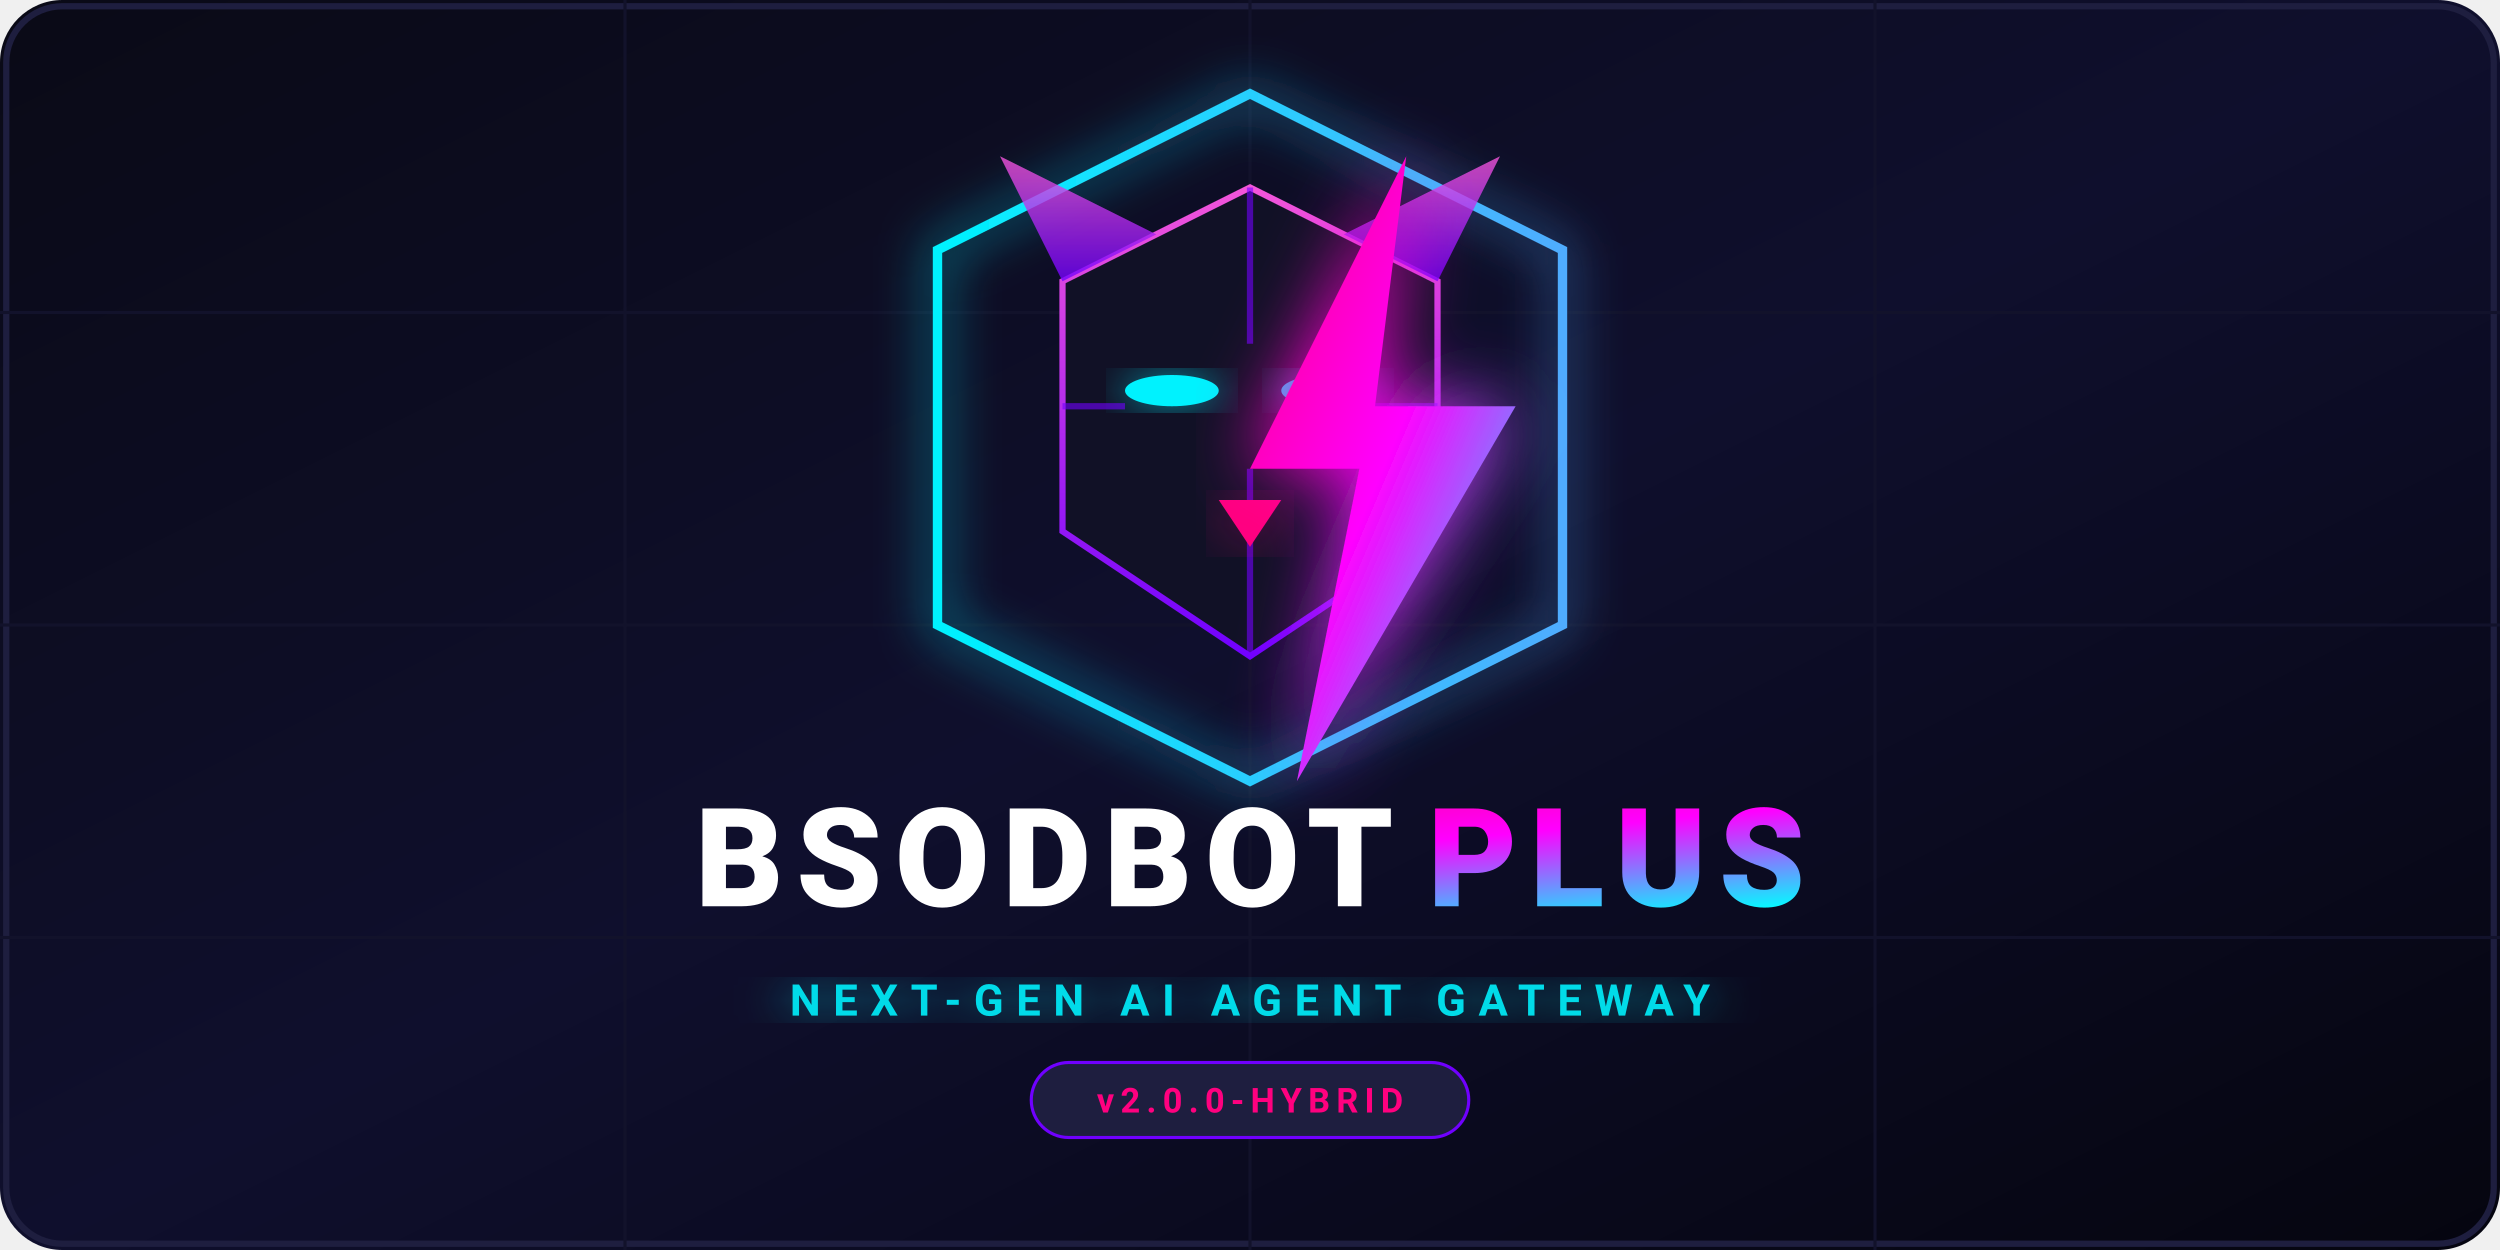
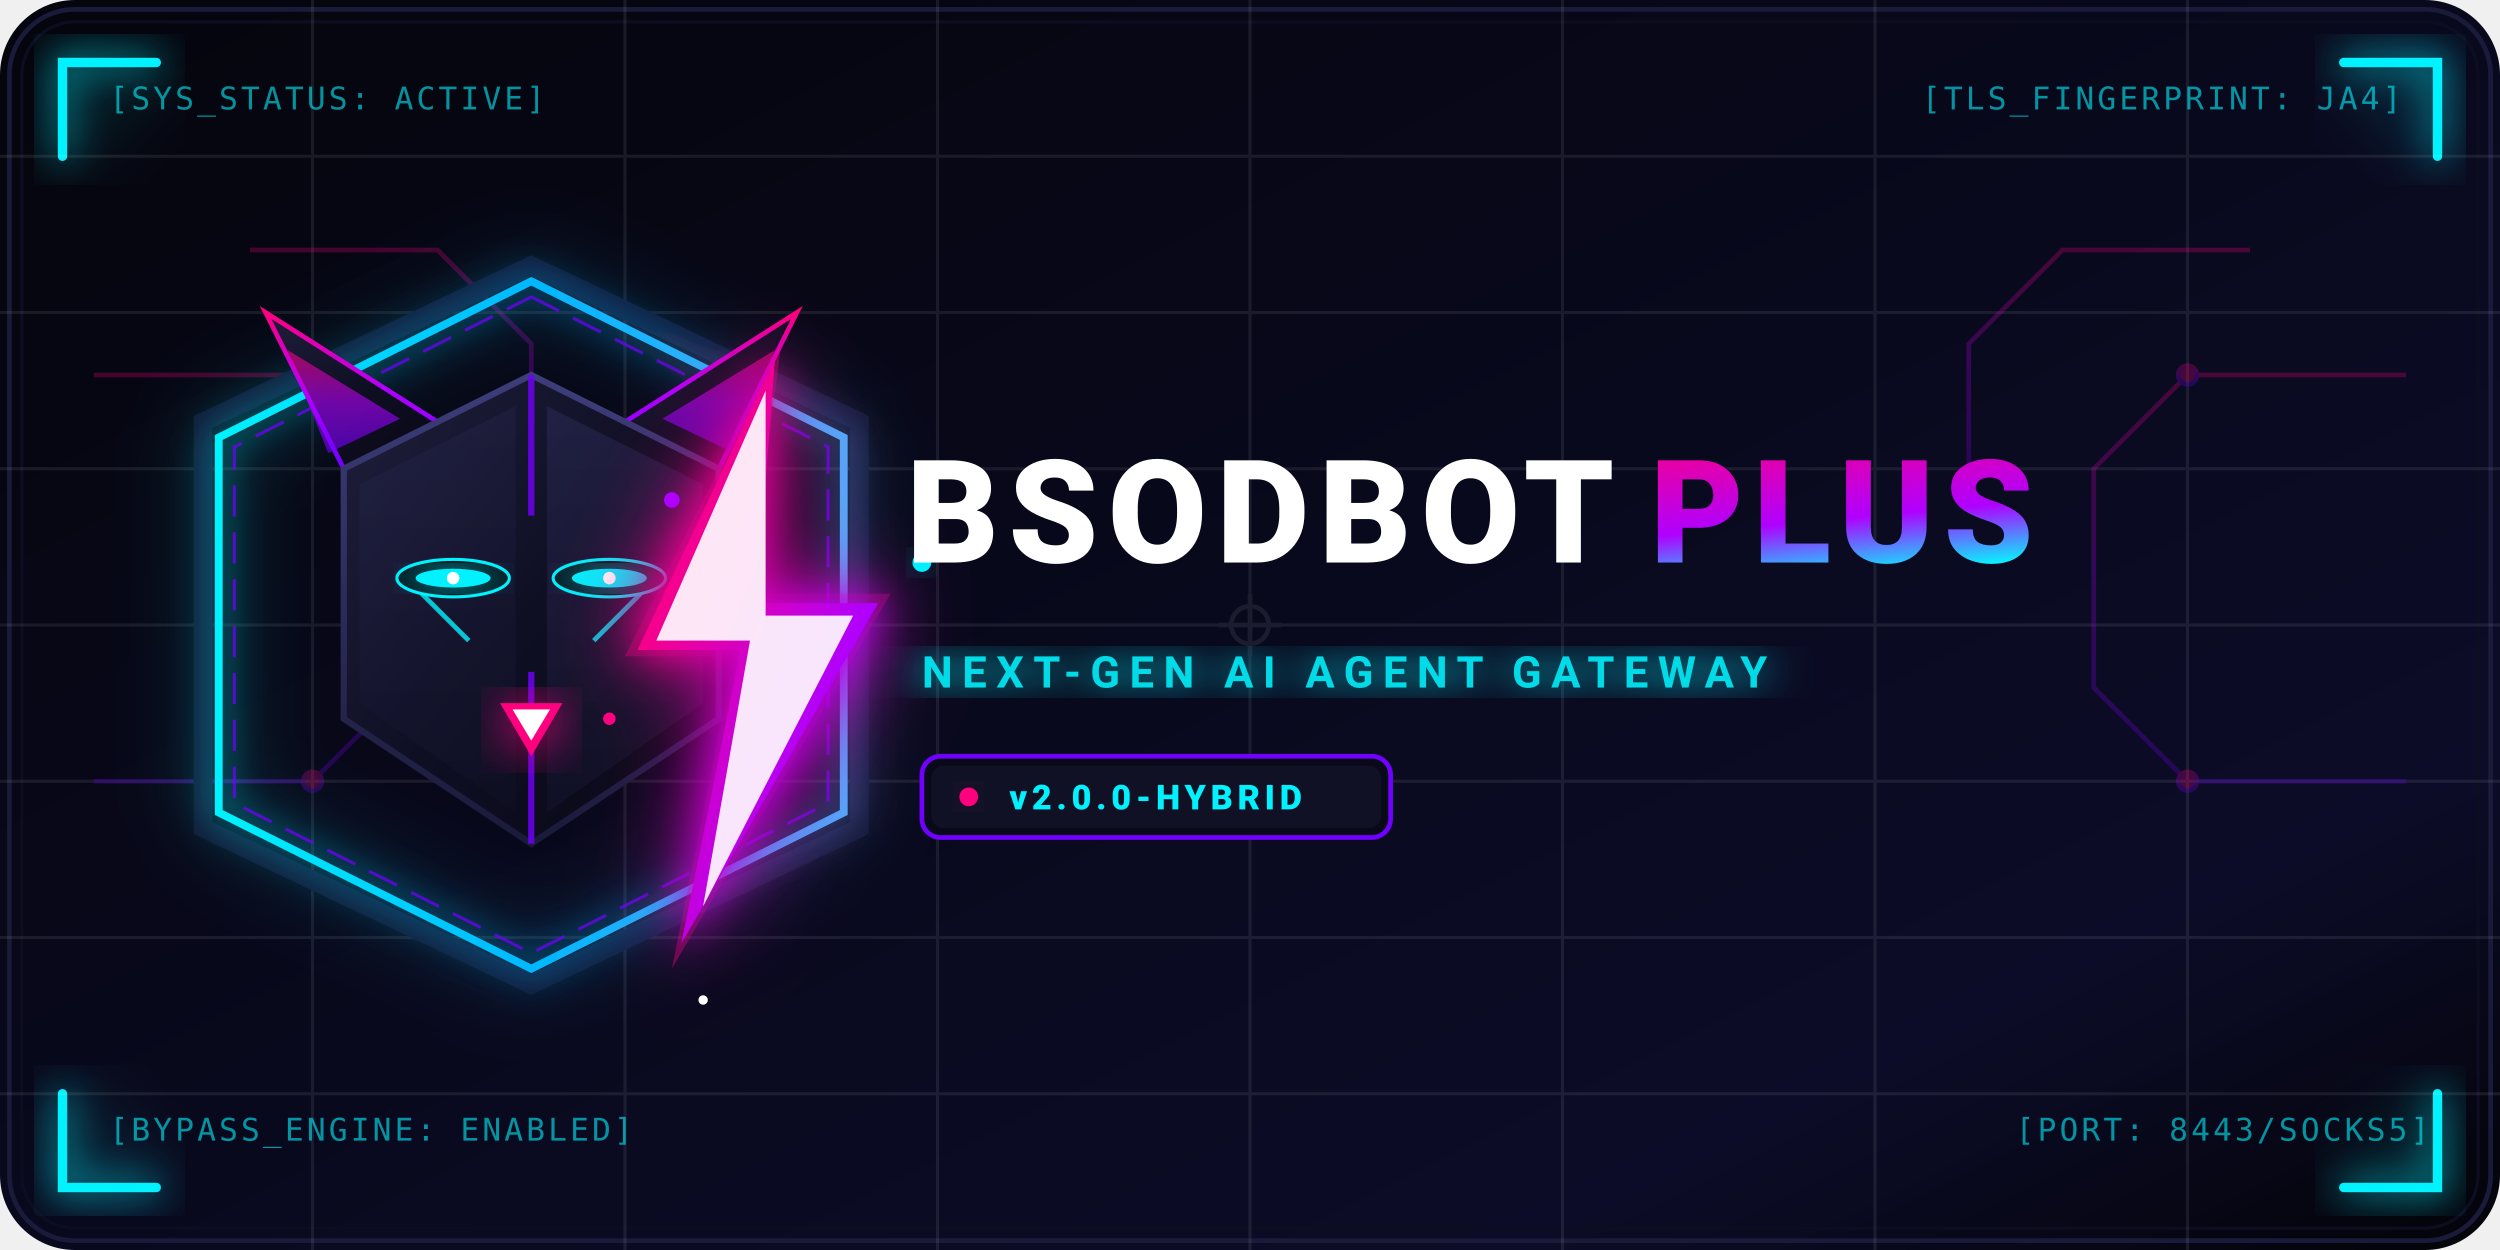
<svg xmlns="http://www.w3.org/2000/svg" viewBox="0 0 800 400" width="100%" height="100%">
  <defs>
    <linearGradient id="bg-grad" x1="0%" y1="0%" x2="100%" y2="100%">
-       <stop offset="0%" stop-color="#0a0a16" />
-       <stop offset="50%" stop-color="#0f0f2d" />
-       <stop offset="100%" stop-color="#05050f" />
+       <stop offset="0%" stop-color="#05050d" />
+       <stop offset="40%" stop-color="#08081a" />
+       <stop offset="80%" stop-color="#0c0c28" />
+       <stop offset="100%" stop-color="#030308" />
+     </linearGradient>
+     <linearGradient id="metal-dark" x1="0%" y1="0%" x2="100%" y2="100%">
+       <stop offset="0%" stop-color="#1f1f3d" />
+       <stop offset="50%" stop-color="#0f0f24" />
+       <stop offset="100%" stop-color="#080815" />
+     </linearGradient>
+     <linearGradient id="metal-light" x1="0%" y1="0%" x2="0%" y2="100%">
+       <stop offset="0%" stop-color="#3d3d7a" />
+       <stop offset="100%" stop-color="#1a1a3a" />
    </linearGradient>
    <linearGradient id="cyan-glow" x1="0%" y1="0%" x2="100%" y2="0%">
      <stop offset="0%" stop-color="#00f2fe" />
+       <stop offset="50%" stop-color="#00b8ff" />
      <stop offset="100%" stop-color="#4facfe" />
    </linearGradient>
    <linearGradient id="purple-glow" x1="0%" y1="0%" x2="0%" y2="100%">
-       <stop offset="0%" stop-color="#f355da" />
+       <stop offset="0%" stop-color="#ff007f" />
+       <stop offset="50%" stop-color="#b000ff" />
      <stop offset="100%" stop-color="#7000ff" />
    </linearGradient>
    <linearGradient id="lightning-grad" x1="0%" y1="0%" x2="100%" y2="100%">
-       <stop offset="0%" stop-color="#ff007f" />
-       <stop offset="50%" stop-color="#ff00ff" />
+       <stop offset="0%" stop-color="#ffffff" />
+       <stop offset="20%" stop-color="#ff007f" />
+       <stop offset="70%" stop-color="#b000ff" />
      <stop offset="100%" stop-color="#00ffff" />
    </linearGradient>
-     <filter id="glow-cyan" x="-20%" y="-20%" width="140%" height="140%">
-       <feGaussianBlur stdDeviation="8" result="blur" />
+     <filter id="glow-cyan" x="-30%" y="-30%" width="160%" height="160%">
+       <feGaussianBlur stdDeviation="6" result="blur1" />
+       <feGaussianBlur stdDeviation="12" result="blur2" />
      <feMerge>
-         <feMergeNode in="blur" />
+         <feMergeNode in="blur2" />
+         <feMergeNode in="blur1" />
        <feMergeNode in="SourceGraphic" />
      </feMerge>
    </filter>
-     <filter id="glow-purple" x="-20%" y="-20%" width="140%" height="140%">
-       <feGaussianBlur stdDeviation="12" result="blur" />
+     <filter id="glow-purple" x="-30%" y="-30%" width="160%" height="160%">
+       <feGaussianBlur stdDeviation="8" result="blur1" />
+       <feGaussianBlur stdDeviation="16" result="blur2" />
      <feMerge>
-         <feMergeNode in="blur" />
+         <feMergeNode in="blur2" />
+         <feMergeNode in="blur1" />
        <feMergeNode in="SourceGraphic" />
      </feMerge>
    </filter>
+     <filter id="glow-soft" x="-10%" y="-10%" width="120%" height="120%">
+       <feGaussianBlur stdDeviation="4" result="blur" />
+       <feComposite in="SourceGraphic" in2="blur" operator="over" />
+     </filter>
  </defs>
-   <rect width="800" height="400" rx="20" fill="url(#bg-grad)" />
-   <rect width="796" height="396" x="2" y="2" rx="18" fill="none" stroke="#1e1e3f" stroke-width="2" />
-   <path d="M 0,100 L 800,100 M 0,200 L 800,200 M 0,300 L 800,300 M 200,0 L 200,400 M 400,0 L 400,400 M 600,0 L 600,400" stroke="#12122b" stroke-width="1" />
-   <g transform="translate(280, 20)">
-     <polygon points="120,10 220,60 220,180 120,230 20,180 20,60" fill="none" stroke="url(#cyan-glow)" stroke-width="3" filter="url(#glow-cyan)" />
-     <path d="M 60,70 L 120,40 L 180,70 L 180,150 L 120,190 L 60,150 Z" fill="#111126" stroke="url(#purple-glow)" stroke-width="2" />
-     <polygon points="60,70 40,30 90,55" fill="url(#purple-glow)" opacity="0.8" />
-     <polygon points="180,70 200,30 150,55" fill="url(#purple-glow)" opacity="0.8" />
-     <ellipse cx="95" cy="105" rx="15" ry="5" fill="#00f2fe" filter="url(#glow-cyan)" />
-     <ellipse cx="145" cy="105" rx="15" ry="5" fill="#00f2fe" filter="url(#glow-cyan)" />
-     <path d="M 120,40 L 120,90 M 120,130 L 120,190 M 60,110 L 80,110 M 160,110 L 180,110" stroke="#7000ff" stroke-width="2" opacity="0.6" />
-     <polygon points="110,140 130,140 120,155" fill="#ff007f" filter="url(#glow-purple)" />
+   <rect width="800" height="400" rx="24" fill="url(#bg-grad)" />
+   <rect width="794" height="394" x="3" y="3" rx="21" fill="none" stroke="#1a1a3a" stroke-width="1.5" />
+   <rect width="786" height="386" x="7" y="7" rx="17" fill="none" stroke="#0d0d21" stroke-width="1" />
+   <path d="M 20,50 L 20,20 L 50,20" fill="none" stroke="#00f2fe" stroke-width="3" stroke-linecap="round" filter="url(#glow-cyan)" />
+   <path d="M 780,50 L 780,20 L 750,20" fill="none" stroke="#00f2fe" stroke-width="3" stroke-linecap="round" filter="url(#glow-cyan)" />
+   <path d="M 20,350 L 20,380 L 50,380" fill="none" stroke="#00f2fe" stroke-width="3" stroke-linecap="round" filter="url(#glow-cyan)" />
+   <path d="M 780,350 L 780,380 L 750,380" fill="none" stroke="#00f2fe" stroke-width="3" stroke-linecap="round" filter="url(#glow-cyan)" />
+   <g opacity="0.08">
+     <path d="M 0,50 L 800,50 M 0,100 L 800,100 M 0,150 L 800,150 M 0,200 L 800,200 M 0,250 L 800,250 M 0,300 L 800,300 M 0,350 L 800,350" stroke="#ffffff" stroke-width="1" />
+     <path d="M 100,0 L 100,400 M 200,0 L 200,400 M 300,0 L 300,400 M 400,0 L 400,400 M 500,0 L 500,400 M 600,0 L 600,400 M 700,0 L 700,400" stroke="#ffffff" stroke-width="1" />
+     <circle cx="400" cy="200" r="6" fill="none" stroke="#ffffff" stroke-width="1.5" />
+     <path d="M 400,190 L 400,210 M 390,200 L 410,200" stroke="#ffffff" stroke-width="1.5" />
  </g>
-   <g transform="translate(410, 40)" filter="url(#glow-purple)">
-     <path d="M 40,10 L -10,110 L 25,110 L 5,210 L 75,90 L 30,90 Z" fill="url(#lightning-grad)" />
+   <g stroke="url(#purple-glow)" stroke-width="1.5" fill="none" opacity="0.25">
+     <path d="M 30,120 L 100,120 L 130,150 L 130,220 L 100,250 L 30,250" />
+     <circle cx="100" cy="120" r="3" fill="#ff007f" />
+     <circle cx="100" cy="250" r="3" fill="#ff007f" />
+     <path d="M 80,80 L 140,80 L 170,110 L 170,160" />
+     <circle cx="170" cy="160" r="3" fill="#b000ff" />
+     <path d="M 770,120 L 700,120 L 670,150 L 670,220 L 700,250 L 770,250" />
+     <circle cx="700" cy="120" r="3" fill="#ff007f" />
+     <circle cx="700" cy="250" r="3" fill="#ff007f" />
+     <path d="M 720,80 L 660,80 L 630,110 L 630,160" />
+     <circle cx="630" cy="160" r="3" fill="#b000ff" />
  </g>
-   <g transform="translate(400, 290)">
-     <text text-anchor="middle" font-family="'Segoe UI', -apple-system, Roboto, sans-serif" font-weight="900" font-size="44" letter-spacing="4">
-       <tspan fill="#ffffff">BSODBOT</tspan>
+   <g font-family="monospace" font-size="10" fill="#00f2fe" opacity="0.6" letter-spacing="1">
+     <text x="35" y="35">[SYS_STATUS: ACTIVE]</text>
+     <text x="35" y="365">[BYPASS_ENGINE: ENABLED]</text>
+     <text x="615" y="35">[TLS_FINGERPRINT: JA4]</text>
+     <text x="645" y="365">[PORT: 8443/SOCKS5]</text>
+   </g>
+   <g transform="translate(50, 80)">
+     <polygon points="120,5 225,55 225,185 120,235 15,185 15,55" fill="none" stroke="#121230" stroke-width="6" />
+     <polygon points="120,10 220,60 220,180 120,230 20,180 20,60" fill="none" stroke="url(#cyan-glow)" stroke-width="2.5" filter="url(#glow-cyan)" />
+     <polygon points="120,15 215,63 215,177 120,225 25,177 25,63" fill="none" stroke="#7000ff" stroke-width="1" stroke-dasharray="10, 5" opacity="0.7" />
+     <polygon points="60,70 35,20 90,55" fill="url(#metal-dark)" stroke="url(#purple-glow)" stroke-width="1.5" />
+     <polygon points="55,65 42,32 78,54" fill="url(#purple-glow)" opacity="0.6" />
+     <polygon points="180,70 205,20 150,55" fill="url(#metal-dark)" stroke="url(#purple-glow)" stroke-width="1.5" />
+     <polygon points="185,65 198,32 162,54" fill="url(#purple-glow)" opacity="0.6" />
+     <path d="M 60,70 L 120,40 L 180,70 L 180,150 L 120,190 L 60,150 Z" fill="url(#metal-dark)" stroke="url(#metal-light)" stroke-width="2" />
+     <path d="M 65,75 L 115,50 L 115,180 L 65,145 Z" fill="url(#metal-light)" opacity="0.15" />
+     <path d="M 175,75 L 125,50 L 125,180 L 175,145 Z" fill="url(#metal-light)" opacity="0.3" />
+     <path d="M 120,40 L 120,85 M 120,135 L 120,190" stroke="#7000ff" stroke-width="2" opacity="0.8" />
+     <path d="M 60,110 L 85,110 M 155,110 L 180,110" stroke="#00f2fe" stroke-width="1.5" opacity="0.8" filter="url(#glow-cyan)" />
+     <path d="M 85,110 L 100,125 M 155,110 L 140,125" stroke="#00f2fe" stroke-width="1.5" opacity="0.8" />
+     <ellipse cx="95" cy="105" rx="18" ry="6" fill="#051c24" stroke="#00f2fe" stroke-width="1" />
+     <ellipse cx="95" cy="105" rx="12" ry="3" fill="#00f2fe" filter="url(#glow-cyan)" />
+     <circle cx="95" cy="105" r="2" fill="#ffffff" />
+     <ellipse cx="145" cy="105" rx="18" ry="6" fill="#051c24" stroke="#00f2fe" stroke-width="1" />
+     <ellipse cx="145" cy="105" rx="12" ry="3" fill="#00f2fe" filter="url(#glow-cyan)" />
+     <circle cx="145" cy="105" r="2" fill="#ffffff" />
+     <polygon points="110,145 130,145 120,162" fill="#ff007f" filter="url(#glow-purple)" />
+     <polygon points="114,147 126,147 120,157" fill="#ffffff" />
+   </g>
+   <g transform="translate(210, 100)">
+     <path d="M 40,10 L -10,110 L 25,110 L 5,210 L 75,90 L 30,90 Z" fill="#ff007f" opacity="0.4" filter="url(#glow-purple)" />
+     <path d="M 38,15 L -6,108 L 27,108 L 8,202 L 71,93 L 32,93 Z" fill="url(#lightning-grad)" filter="url(#glow-cyan)" />
+     <path d="M 35,25 L 0,105 L 30,105 L 15,190 L 63,97 L 35,97 Z" fill="#ffffff" opacity="0.9" />
+     <circle cx="-15" cy="130" r="2" fill="#ff007f" filter="url(#glow-purple)" />
+     <circle cx="85" cy="80" r="3" fill="#00f2fe" filter="url(#glow-cyan)" />
+     <circle cx="15" cy="220" r="1.5" fill="#ffffff" />
+     <circle cx="5" cy="60" r="2.5" fill="#b000ff" filter="url(#glow-purple)" />
+   </g>
+   <g transform="translate(290, 180)">
+     <text font-family="'Segoe UI', -apple-system, Roboto, sans-serif" font-weight="900" font-size="46" letter-spacing="3">
+       <tspan fill="#ffffff" filter="url(#glow-soft)">BSODBOT</tspan>
      <tspan fill="url(#lightning-grad)" filter="url(#glow-purple)"> PLUS</tspan>
    </text>
-     <text y="35" text-anchor="middle" font-family="'Segoe UI', -apple-system, Roboto, sans-serif" font-weight="600" font-size="14" fill="#00f2fe" letter-spacing="4" opacity="0.9" filter="url(#glow-cyan)">
+     <text x="5" y="40" font-family="'Segoe UI', -apple-system, Roboto, sans-serif" font-weight="600" font-size="14" fill="#00f2fe" letter-spacing="3" opacity="0.9" filter="url(#glow-cyan)">
      NEXT-GEN AI AGENT GATEWAY
    </text>
-     <g transform="translate(-70, 50)">
-       <rect width="140" height="24" rx="12" fill="#1e1e3f" stroke="#7000ff" stroke-width="1" />
-       <text x="70" y="16" text-anchor="middle" font-family="'Segoe UI', -apple-system, Roboto, sans-serif" font-weight="700" font-size="11" fill="#ff007f" letter-spacing="2">
+     <line x1="5" y1="48" x2="360" y2="48" stroke="url(#cyan-glow)" stroke-width="2" filter="url(#glow-cyan)" />
+     <line x1="360" y1="48" x2="420" y2="48" stroke="url(#purple-glow)" stroke-width="2" filter="url(#glow-purple)" />
+     <g transform="translate(5, 62)">
+       <rect x="0" y="0" width="150" height="26" rx="6" fill="#090919" stroke="#7000ff" stroke-width="1.5" />
+       <rect x="3" y="3" width="144" height="20" rx="4" fill="#111126" />
+       <circle cx="15" cy="13" r="3" fill="#ff007f" filter="url(#glow-purple)" />
+       <text x="28" y="17" font-family="'Segoe UI', -apple-system, Roboto, sans-serif" font-weight="800" font-size="11" fill="#00f2fe" letter-spacing="1.5">
        v2.0.0-HYBRID
      </text>
    </g>
  </g>
</svg>
